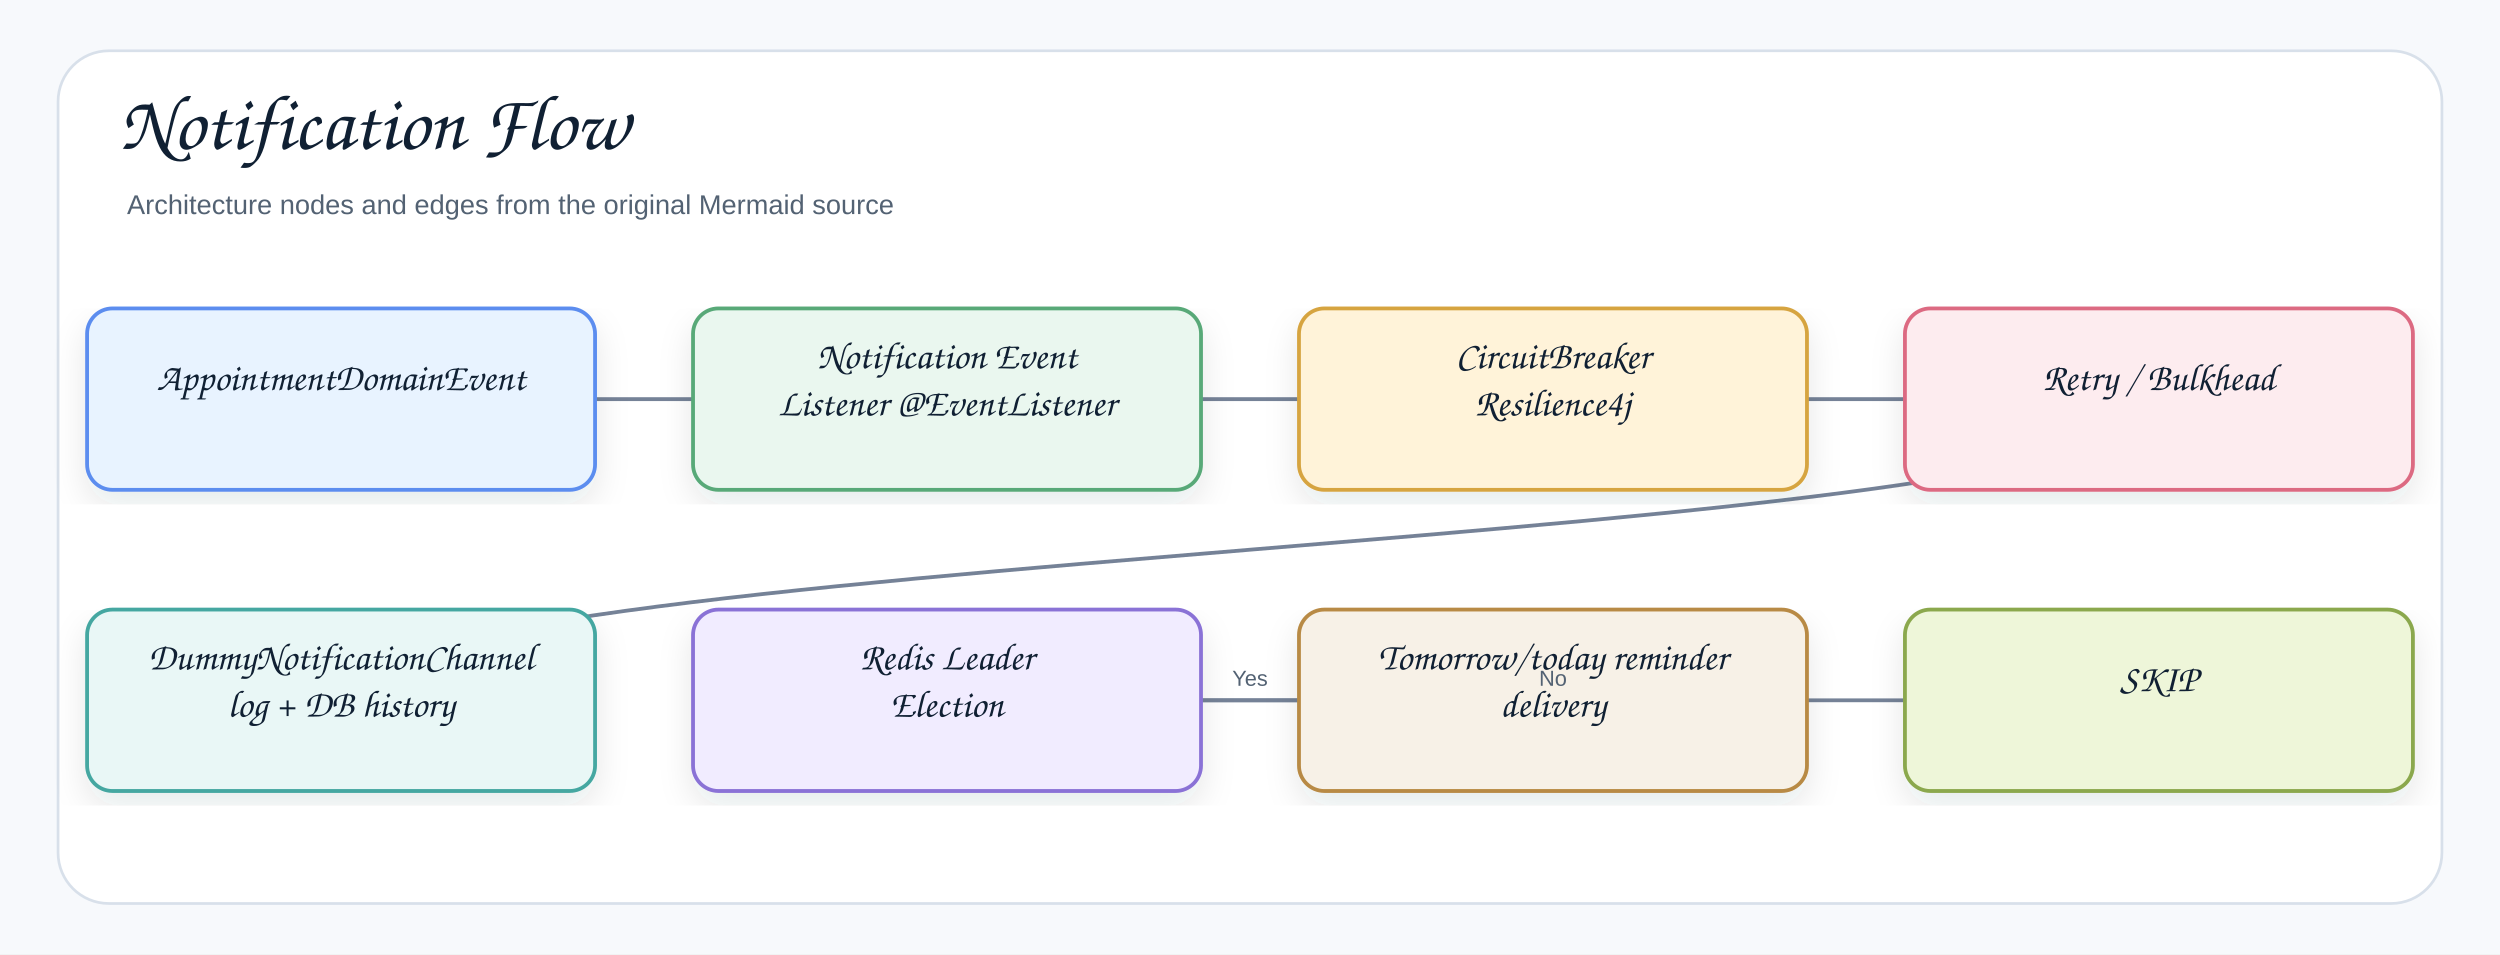
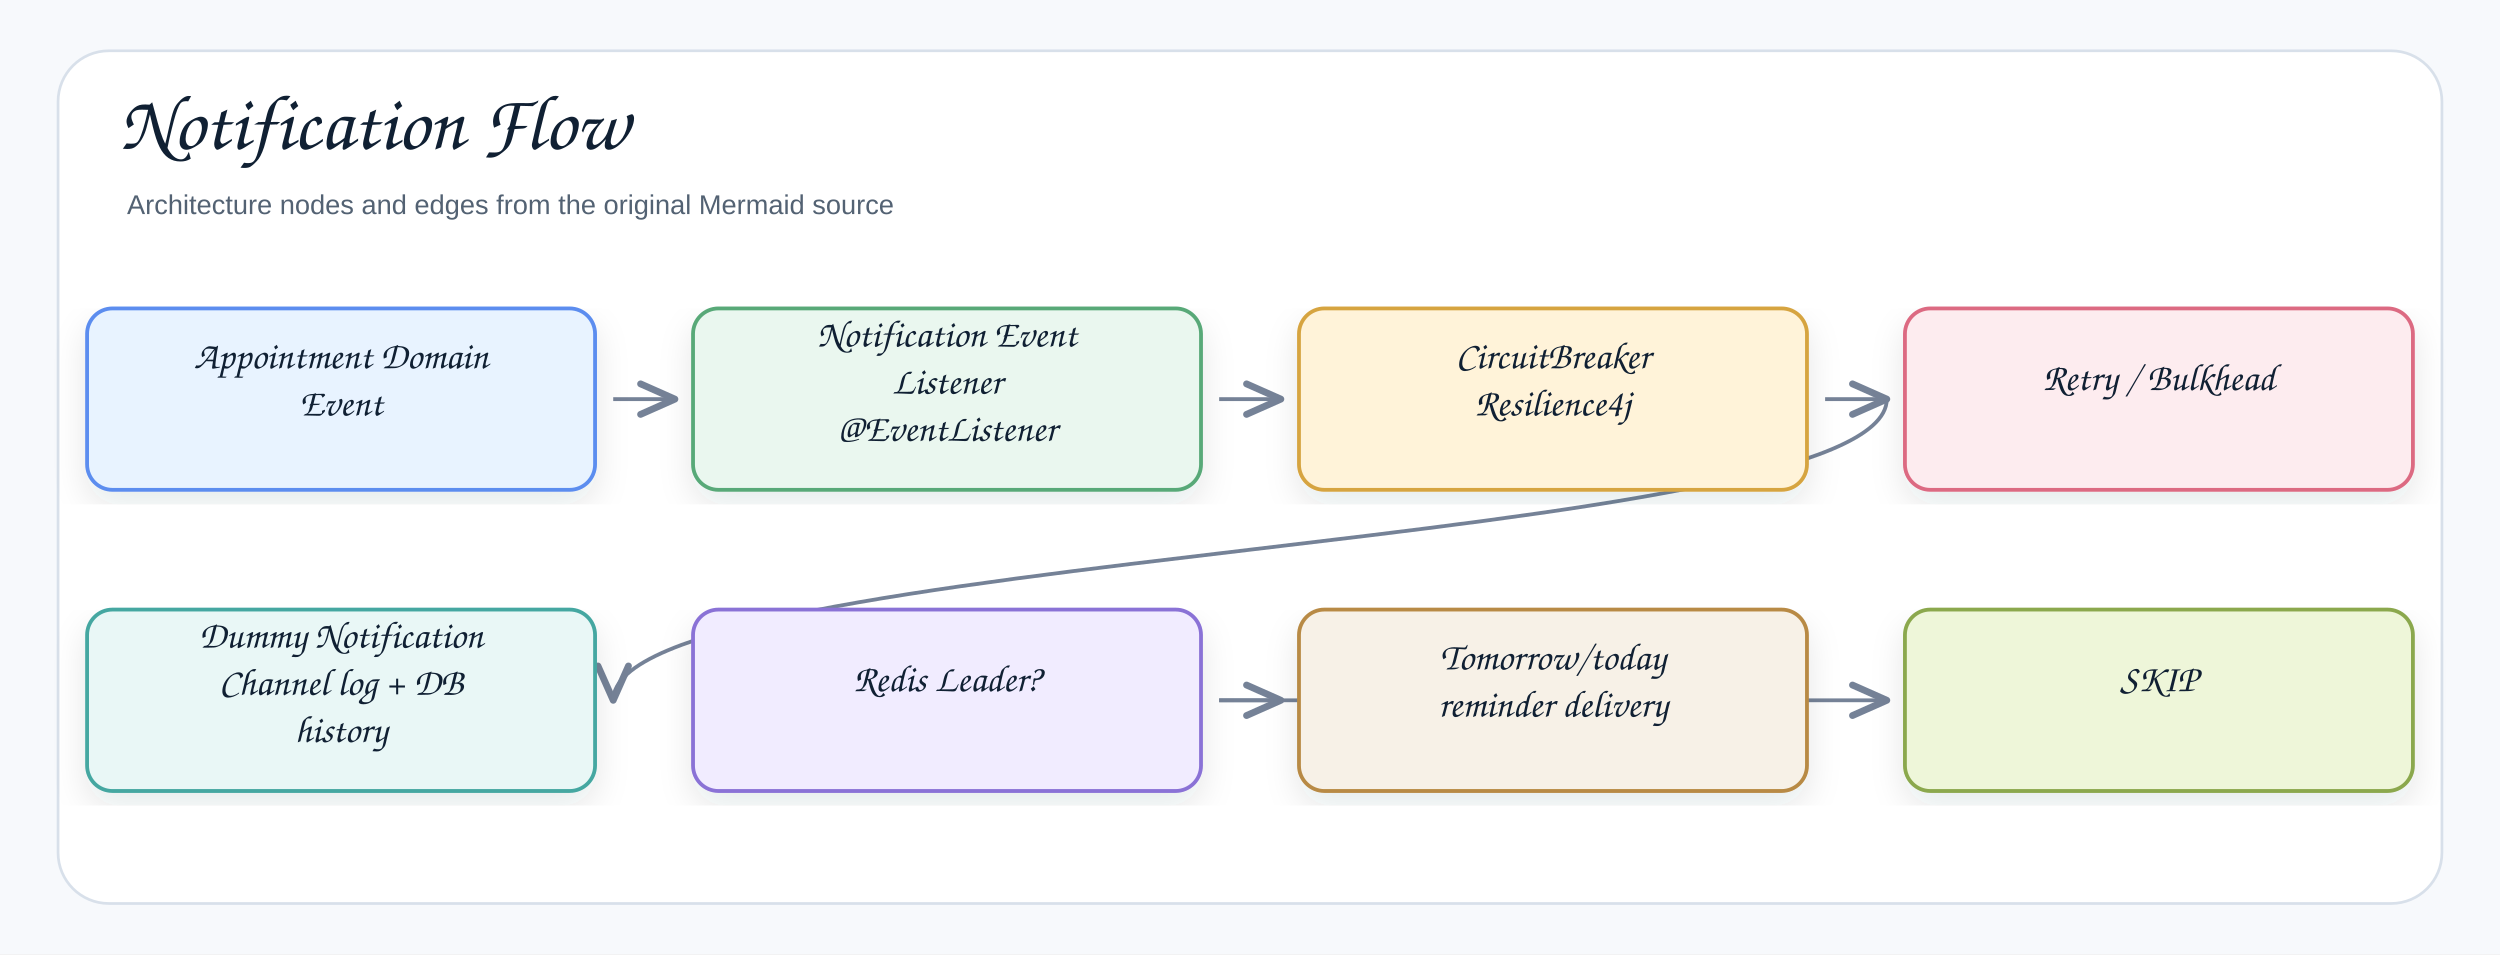
<svg xmlns="http://www.w3.org/2000/svg" width="1378" height="526" viewBox="0 0 1378 526" role="img" aria-label="Notification Flow">
  <defs>
    <filter id="shadow" x="-8%" y="-8%" width="116%" height="116%">
      <feDropShadow dx="0" dy="8" stdDeviation="9" flood-color="#1f2937" flood-opacity="0.10" />
    </filter>
    <marker id="openArrow" markerWidth="12" markerHeight="10" refX="10" refY="5" orient="auto" markerUnits="strokeWidth">
      <path d="M 1 1 L 10 5 L 1 9" fill="none" stroke="#758297" stroke-width="1.8" stroke-linecap="round" stroke-linejoin="round" />
    </marker>
    <marker id="inherit" markerWidth="14" markerHeight="12" refX="12" refY="6" orient="auto" markerUnits="strokeWidth">
      <path d="M 0 1 L 12 6 L 0 11 Z" fill="#ffffff" stroke="#758297" stroke-width="1.8" />
    </marker>
    <style>
    .canvas{fill:#f7f9fc}.frame{fill:#fff;stroke:#d8e0ea;stroke-width:1.5}
    .title{font-family:"Architects Daughter","Comic Sans MS","Comic Sans",cursive;font-size:43px;font-weight:400;fill:#102033}
    .subtitle{font-family:"Comic Sans MS","Comic Sans","Comic Neue",Arial,sans-serif;font-size:15px;font-weight:400;fill:#536273}
    .label{font-family:"Architects Daughter","Comic Sans MS","Comic Sans",cursive;font-size:25px;font-weight:400;fill:#102033}
    .smallLabel{font-family:"Architects Daughter","Comic Sans MS","Comic Sans",cursive;font-size:21px;font-weight:400;fill:#102033}
    .mono{font-family:"Comic Sans MS","Comic Sans","Comic Neue",Arial,sans-serif;font-size:12px;font-weight:400;fill:#102033}
    .small{font-family:"Comic Sans MS","Comic Sans","Comic Neue",Arial,sans-serif;font-size:12px;font-weight:400;fill:#536273}
    .strong{font-family:"Comic Sans MS","Comic Sans","Comic Neue",Arial,sans-serif;font-size:13px;font-weight:400;fill:#102033}
    .card{stroke-width:2.1;filter:url(#shadow)}.compartment{stroke-width:1.5;fill:none}
    .line{stroke:#758297;stroke-width:2.1;fill:none;marker-end:url(#openArrow)}
    .plainLine{stroke:#758297;stroke-width:2.1;fill:none}
    .dashed{stroke:#758297;stroke-width:2.1;stroke-dasharray:7 6;fill:none;marker-end:url(#openArrow)}
    .inheritLine{stroke:#758297;stroke-width:2.2;fill:none;marker-end:url(#inherit)}
    .implLine{stroke:#758297;stroke-width:2.2;stroke-dasharray:8 7;fill:none;marker-end:url(#inherit)}
  </style>
  </defs>
  <rect class="canvas" width="1378" height="526" />
  <rect class="frame" x="32" y="28" width="1314" height="470" rx="28" />
  <text class="title" x="66" y="82">Notification Flow</text>
  <text class="subtitle" x="70" y="118">Architecture nodes and edges from the original Mermaid source</text>
-   <path class="line" d="M522 386 C522 386 1190 386 1190 386" />
-   <path class="line" d="M522 386 C522 386 856 386 856 386" />
-   <path class="line" d="M1190 220 C1190 303 188 303 188 386" />
-   <path class="line" d="M856 220 C856 220 1190 220 1190 220" />
-   <path class="line" d="M522 220 C522 220 856 220 856 220" />
-   <path class="line" d="M188 220 C188 220 522 220 522 220" />
+   <path class="line" d="M672 386 C672 386 1040 386 1040 386" />
+   <path class="line" d="M672 386 C672 386 706 386 706 386" />
+   <path class="line" d="M1040 220 C1040 303 338 303 338 386" />
+   <path class="line" d="M1006 220 C1006 220 1040 220 1040 220" />
+   <path class="line" d="M672 220 C672 220 706 220 706 220" />
+   <path class="line" d="M338 220 C338 220 372 220 372 220" />
  <g transform="translate(48,170)">
    <rect class="card" x="0" y="0" width="280" height="100" rx="14" fill="#E8F3FF" stroke="#5B8DEF" />
-     <text class="smallLabel" x="140" y="45" text-anchor="middle">AppointmentDomainEvent</text>
+     <text class="smallLabel" x="140" y="33" text-anchor="middle">Appointment Domain</text>
+     <text class="smallLabel" x="140" y="59" text-anchor="middle">Event</text>
  </g>
  <g transform="translate(382,170)">
    <rect class="card" x="0" y="0" width="280" height="100" rx="14" fill="#EAF7EF" stroke="#58A978" />
-     <text class="smallLabel" x="140" y="33" text-anchor="middle">Notification Event</text>
-     <text class="smallLabel" x="140" y="59" text-anchor="middle">Listener @EventListener</text>
+     <text class="smallLabel" x="140" y="21" text-anchor="middle">Notification Event</text>
+     <text class="smallLabel" x="140" y="47" text-anchor="middle">Listener</text>
+     <text class="smallLabel" x="140" y="73" text-anchor="middle">@EventListener</text>
  </g>
  <g transform="translate(716,170)">
    <rect class="card" x="0" y="0" width="280" height="100" rx="14" fill="#FFF3D9" stroke="#D6A441" />
    <text class="smallLabel" x="140" y="33" text-anchor="middle">CircuitBreaker</text>
    <text class="smallLabel" x="140" y="59" text-anchor="middle">Resilience4j</text>
  </g>
  <g transform="translate(1050,170)">
    <rect class="card" x="0" y="0" width="280" height="100" rx="14" fill="#FDECEF" stroke="#DC6B82" />
    <text class="smallLabel" x="140" y="45" text-anchor="middle">Retry / Bulkhead</text>
  </g>
  <g transform="translate(48,336)">
    <rect class="card" x="0" y="0" width="280" height="100" rx="14" fill="#E9F7F6" stroke="#45A7A1" />
-     <text class="smallLabel" x="140" y="33" text-anchor="middle">DummyNotificationChannel</text>
-     <text class="smallLabel" x="140" y="59" text-anchor="middle">log + DB history</text>
+     <text class="smallLabel" x="140" y="21" text-anchor="middle">Dummy Notification</text>
+     <text class="smallLabel" x="140" y="47" text-anchor="middle">Channel log + DB</text>
+     <text class="smallLabel" x="140" y="73" text-anchor="middle">history</text>
  </g>
  <g transform="translate(382,336)">
    <rect class="card" x="0" y="0" width="280" height="100" rx="14" fill="#F1ECFF" stroke="#8A72D6" />
-     <text class="smallLabel" x="140" y="33" text-anchor="middle">Redis Leader</text>
-     <text class="smallLabel" x="140" y="59" text-anchor="middle">Election</text>
+     <text class="smallLabel" x="140" y="45" text-anchor="middle">Redis Leader?</text>
  </g>
  <g transform="translate(716,336)">
    <rect class="card" x="0" y="0" width="280" height="100" rx="14" fill="#F7F1E7" stroke="#B88A44" />
-     <text class="smallLabel" x="140" y="33" text-anchor="middle">Tomorrow/today reminder</text>
-     <text class="smallLabel" x="140" y="59" text-anchor="middle">delivery</text>
+     <text class="smallLabel" x="140" y="33" text-anchor="middle">Tomorrow/today</text>
+     <text class="smallLabel" x="140" y="59" text-anchor="middle">reminder delivery</text>
  </g>
  <g transform="translate(1050,336)">
    <rect class="card" x="0" y="0" width="280" height="100" rx="14" fill="#EEF6D9" stroke="#8BA84D" />
    <text class="smallLabel" x="140" y="45" text-anchor="middle">SKIP</text>
  </g>
-   <text class="small" x="689" y="378" text-anchor="middle">Yes</text>
-   <text class="small" x="856" y="378" text-anchor="middle">No</text>
</svg>
